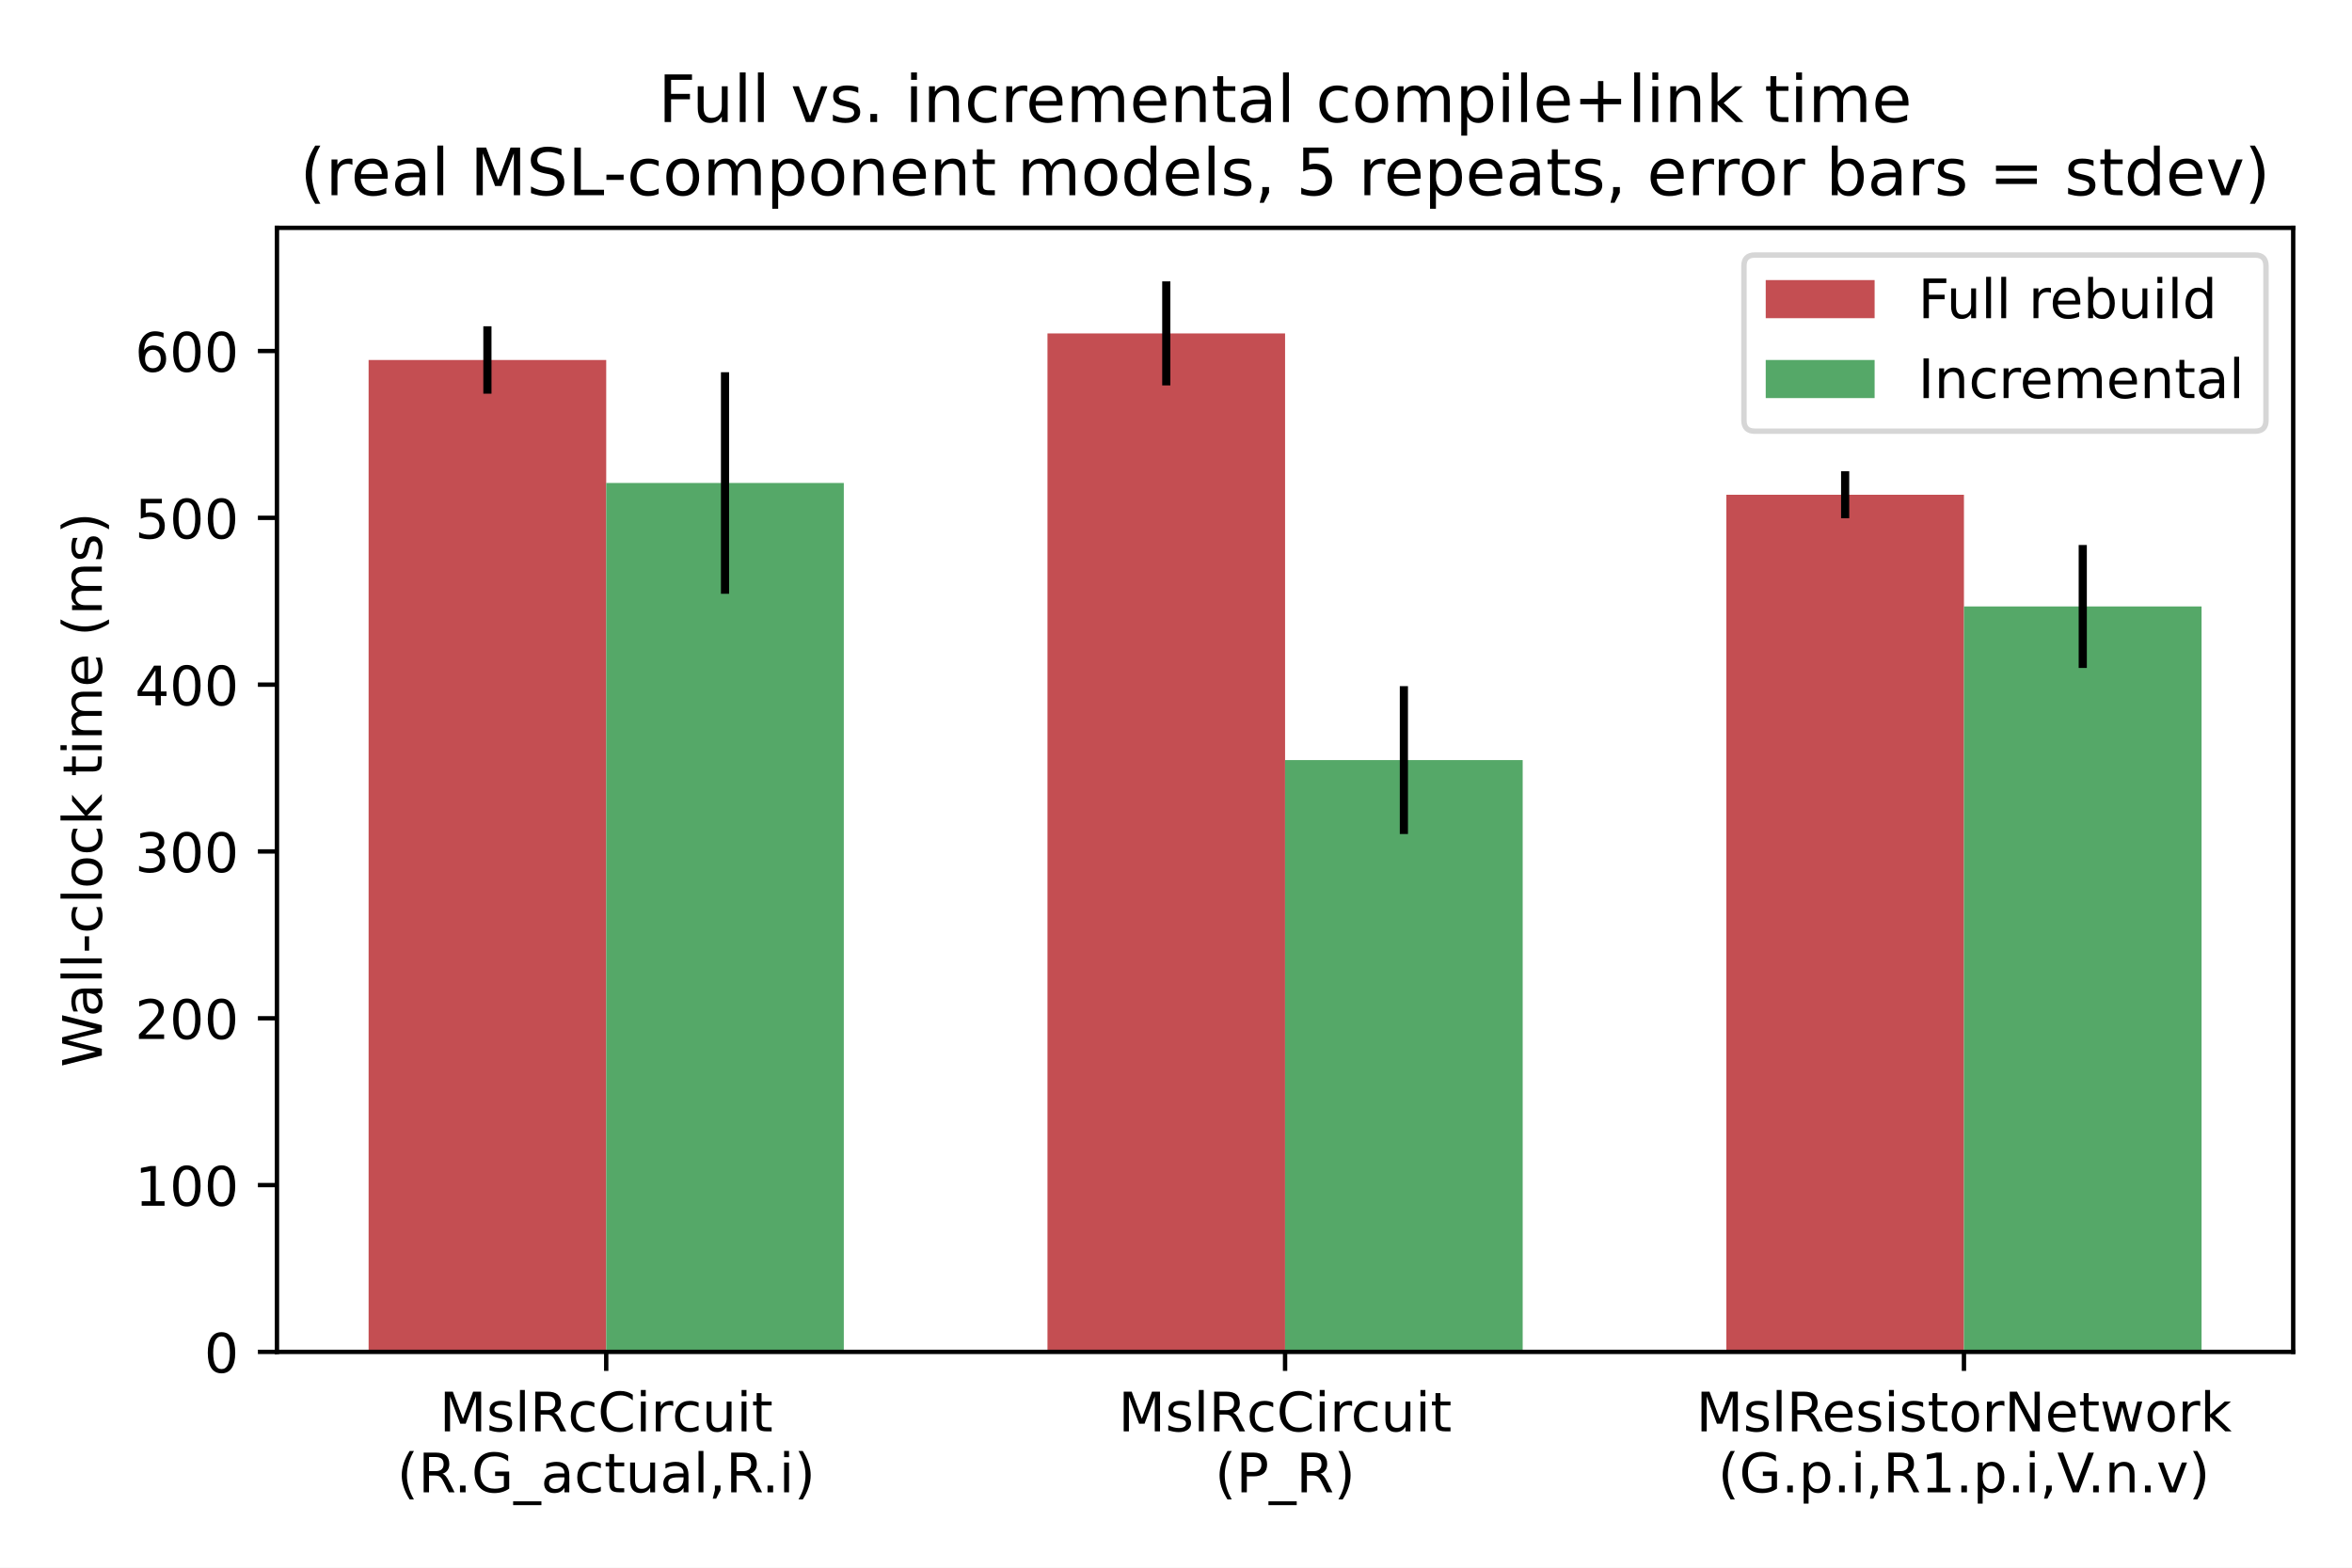
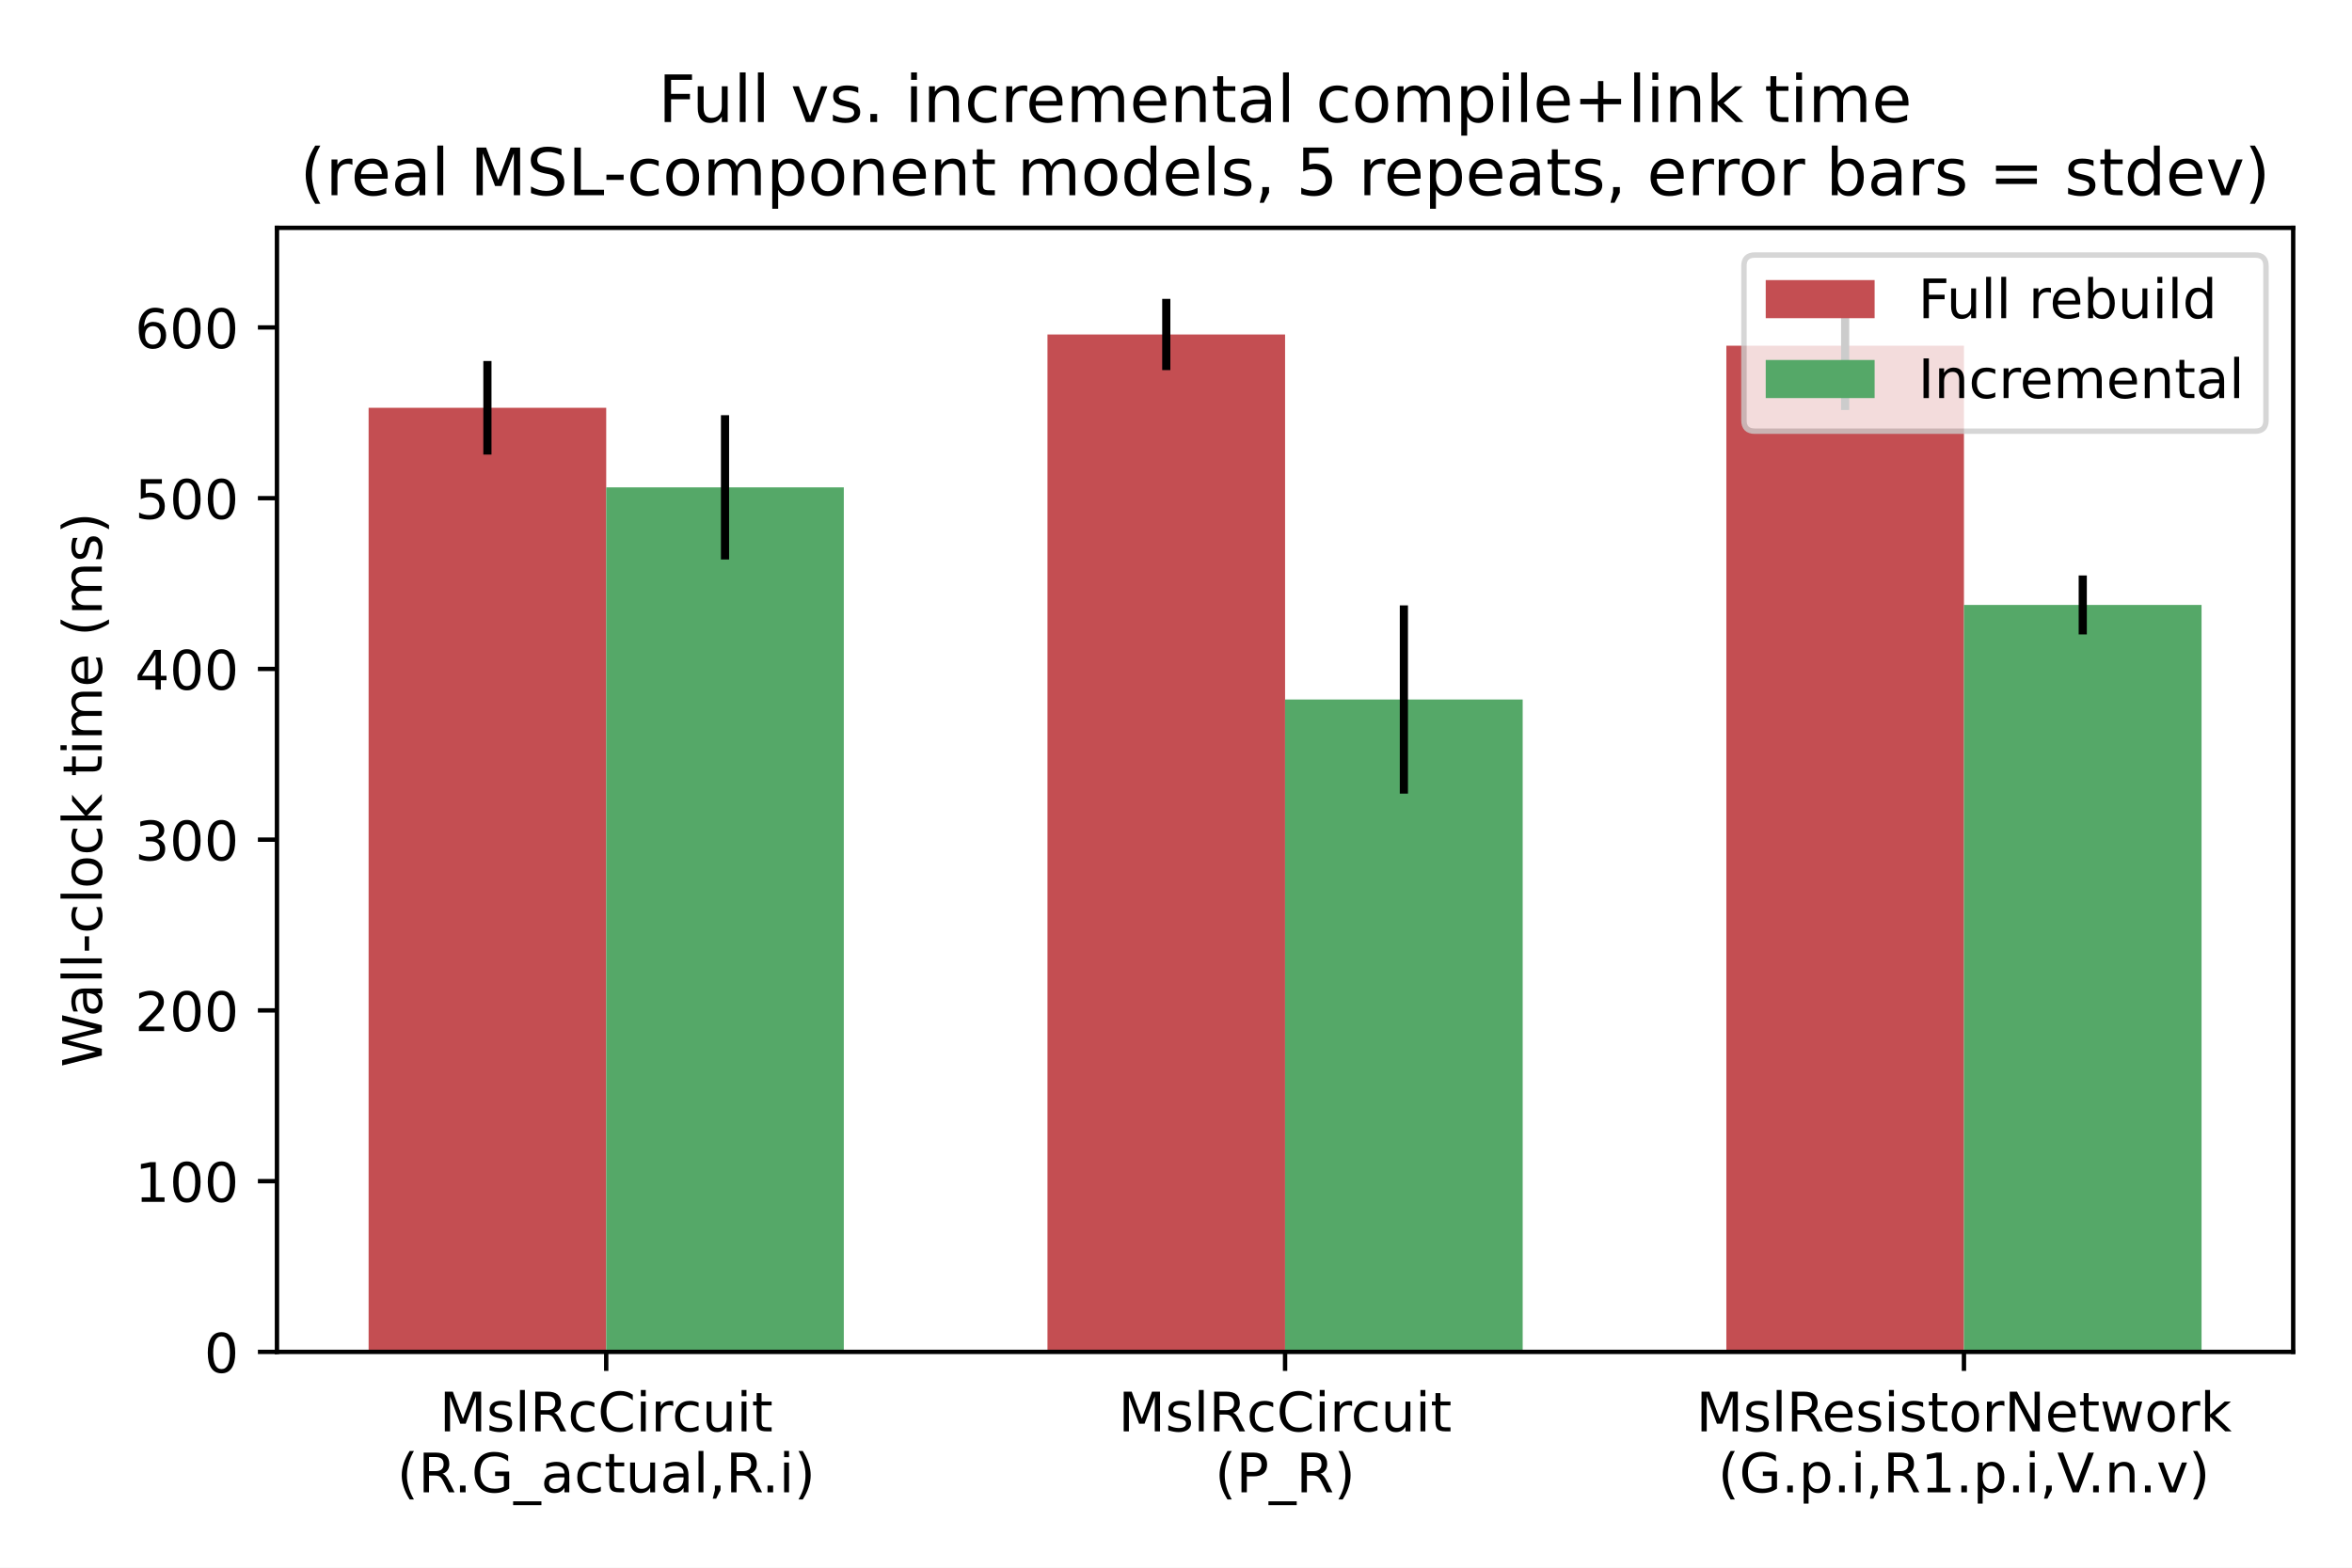
<svg xmlns="http://www.w3.org/2000/svg" xmlns:xlink="http://www.w3.org/1999/xlink" width="432pt" height="288pt" viewBox="0 0 432 288" version="1.1">
  <defs>
    <style type="text/css">*{stroke-linejoin: round; stroke-linecap: butt}</style>
  </defs>
  <g id="figure_1">
    <g id="patch_1">
      <path d="M 0 288  L 432 288  L 432 0  L 0 0  z " style="fill: #ffffff" />
    </g>
    <g id="axes_1">
      <g id="patch_2">
        <path d="M 50.87 248.355  L 421.2 248.355  L 421.2 41.856  L 50.87 41.856  z " style="fill: #ffffff" />
      </g>
      <g id="patch_3">
-         <path d="M 67.703 248.355  L 111.345 248.355  L 111.345 66.134  L 67.703 66.134  z " clip-path="url(#p8422700620)" style="fill: #c44e52" />
+         <path d="M 67.703 248.355  L 111.345 248.355  L 111.345 74.911  L 67.703 74.911  z " clip-path="url(#p8422700620)" style="fill: #c44e52" />
      </g>
      <g id="patch_4">
-         <path d="M 192.393 248.355  L 236.035 248.355  L 236.035 61.248  L 192.393 61.248  z " clip-path="url(#p8422700620)" style="fill: #c44e52" />
+         <path d="M 192.393 248.355  L 236.035 248.355  L 236.035 61.447  L 192.393 61.447  z " clip-path="url(#p8422700620)" style="fill: #c44e52" />
      </g>
      <g id="patch_5">
-         <path d="M 317.084 248.355  L 360.725 248.355  L 360.725 90.889  L 317.084 90.889  z " clip-path="url(#p8422700620)" style="fill: #c44e52" />
+         <path d="M 317.084 248.355  L 360.725 248.355  L 360.725 63.504  L 317.084 63.504  z " clip-path="url(#p8422700620)" style="fill: #c44e52" />
      </g>
      <g id="patch_6">
-         <path d="M 111.345 248.355  L 154.986 248.355  L 154.986 88.731  L 111.345 88.731  z " clip-path="url(#p8422700620)" style="fill: #55a868" />
+         <path d="M 111.345 248.355  L 154.986 248.355  L 154.986 89.528  L 111.345 89.528  z " clip-path="url(#p8422700620)" style="fill: #55a868" />
      </g>
      <g id="patch_7">
-         <path d="M 236.035 248.355  L 279.677 248.355  L 279.677 139.631  L 236.035 139.631  z " clip-path="url(#p8422700620)" style="fill: #55a868" />
+         <path d="M 236.035 248.355  L 279.677 248.355  L 279.677 128.507  L 236.035 128.507  z " clip-path="url(#p8422700620)" style="fill: #55a868" />
      </g>
      <g id="patch_8">
-         <path d="M 360.725 248.355  L 404.367 248.355  L 404.367 111.413  L 360.725 111.413  z " clip-path="url(#p8422700620)" style="fill: #55a868" />
+         <path d="M 360.725 248.355  L 404.367 248.355  L 404.367 111.135  L 360.725 111.135  z " clip-path="url(#p8422700620)" style="fill: #55a868" />
      </g>
      <g id="matplotlib.axis_1">
        <g id="xtick_1">
          <g id="line2d_1">
            <defs>
              <path id="m8d30808b10" d="M 0 0  L 0 3.5  " style="stroke: #000000; stroke-width: 0.8" />
            </defs>
            <g>
              <use xlink:href="#m8d30808b10" x="111.345" y="248.355" style="stroke: #000000; stroke-width: 0.8" />
            </g>
          </g>
          <g id="text_1">
            <g transform="translate(80.72289 262.9532) scale(0.1 -0.1)">
              <defs>
                <path id="DejaVuSans-4d" d="M 628 4666  L 1569 4666  L 2759 1491  L 3956 4666  L 4897 4666  L 4897 0  L 4281 0  L 4281 4097  L 3078 897  L 2444 897  L 1241 4097  L 1241 0  L 628 0  L 628 4666  z " transform="scale(0.015625)" />
                <path id="DejaVuSans-73" d="M 2834 3397  L 2834 2853  Q 2591 2978 2328 3040  Q 2066 3103 1784 3103  Q 1356 3103 1142 2972  Q 928 2841 928 2578  Q 928 2378 1081 2264  Q 1234 2150 1697 2047  L 1894 2003  Q 2506 1872 2764 1633  Q 3022 1394 3022 966  Q 3022 478 2636 193  Q 2250 -91 1575 -91  Q 1294 -91 989 -36  Q 684 19 347 128  L 347 722  Q 666 556 975 473  Q 1284 391 1588 391  Q 1994 391 2212 530  Q 2431 669 2431 922  Q 2431 1156 2273 1281  Q 2116 1406 1581 1522  L 1381 1569  Q 847 1681 609 1914  Q 372 2147 372 2553  Q 372 3047 722 3315  Q 1072 3584 1716 3584  Q 2034 3584 2315 3537  Q 2597 3491 2834 3397  z " transform="scale(0.015625)" />
                <path id="DejaVuSans-6c" d="M 603 4863  L 1178 4863  L 1178 0  L 603 0  L 603 4863  z " transform="scale(0.015625)" />
                <path id="DejaVuSans-52" d="M 2841 2188  Q 3044 2119 3236 1894  Q 3428 1669 3622 1275  L 4263 0  L 3584 0  L 2988 1197  Q 2756 1666 2539 1819  Q 2322 1972 1947 1972  L 1259 1972  L 1259 0  L 628 0  L 628 4666  L 2053 4666  Q 2853 4666 3247 4331  Q 3641 3997 3641 3322  Q 3641 2881 3436 2590  Q 3231 2300 2841 2188  z M 1259 4147  L 1259 2491  L 2053 2491  Q 2509 2491 2742 2702  Q 2975 2913 2975 3322  Q 2975 3731 2742 3939  Q 2509 4147 2053 4147  L 1259 4147  z " transform="scale(0.015625)" />
                <path id="DejaVuSans-63" d="M 3122 3366  L 3122 2828  Q 2878 2963 2633 3030  Q 2388 3097 2138 3097  Q 1578 3097 1268 2742  Q 959 2388 959 1747  Q 959 1106 1268 751  Q 1578 397 2138 397  Q 2388 397 2633 464  Q 2878 531 3122 666  L 3122 134  Q 2881 22 2623 -34  Q 2366 -91 2075 -91  Q 1284 -91 818 406  Q 353 903 353 1747  Q 353 2603 823 3093  Q 1294 3584 2113 3584  Q 2378 3584 2631 3529  Q 2884 3475 3122 3366  z " transform="scale(0.015625)" />
                <path id="DejaVuSans-43" d="M 4122 4306  L 4122 3641  Q 3803 3938 3442 4084  Q 3081 4231 2675 4231  Q 1875 4231 1450 3742  Q 1025 3253 1025 2328  Q 1025 1406 1450 917  Q 1875 428 2675 428  Q 3081 428 3442 575  Q 3803 722 4122 1019  L 4122 359  Q 3791 134 3420 21  Q 3050 -91 2638 -91  Q 1578 -91 968 557  Q 359 1206 359 2328  Q 359 3453 968 4101  Q 1578 4750 2638 4750  Q 3056 4750 3426 4639  Q 3797 4528 4122 4306  z " transform="scale(0.015625)" />
                <path id="DejaVuSans-69" d="M 603 3500  L 1178 3500  L 1178 0  L 603 0  L 603 3500  z M 603 4863  L 1178 4863  L 1178 4134  L 603 4134  L 603 4863  z " transform="scale(0.015625)" />
                <path id="DejaVuSans-72" d="M 2631 2963  Q 2534 3019 2420 3045  Q 2306 3072 2169 3072  Q 1681 3072 1420 2755  Q 1159 2438 1159 1844  L 1159 0  L 581 0  L 581 3500  L 1159 3500  L 1159 2956  Q 1341 3275 1631 3429  Q 1922 3584 2338 3584  Q 2397 3584 2469 3576  Q 2541 3569 2628 3553  L 2631 2963  z " transform="scale(0.015625)" />
                <path id="DejaVuSans-75" d="M 544 1381  L 544 3500  L 1119 3500  L 1119 1403  Q 1119 906 1312 657  Q 1506 409 1894 409  Q 2359 409 2629 706  Q 2900 1003 2900 1516  L 2900 3500  L 3475 3500  L 3475 0  L 2900 0  L 2900 538  Q 2691 219 2414 64  Q 2138 -91 1772 -91  Q 1169 -91 856 284  Q 544 659 544 1381  z M 1991 3584  L 1991 3584  z " transform="scale(0.015625)" />
                <path id="DejaVuSans-74" d="M 1172 4494  L 1172 3500  L 2356 3500  L 2356 3053  L 1172 3053  L 1172 1153  Q 1172 725 1289 603  Q 1406 481 1766 481  L 2356 481  L 2356 0  L 1766 0  Q 1100 0 847 248  Q 594 497 594 1153  L 594 3053  L 172 3053  L 172 3500  L 594 3500  L 594 4494  L 1172 4494  z " transform="scale(0.015625)" />
              </defs>
              <use xlink:href="#DejaVuSans-4d" />
              <use xlink:href="#DejaVuSans-73" x="86.279" />
              <use xlink:href="#DejaVuSans-6c" x="138.379" />
              <use xlink:href="#DejaVuSans-52" x="166.162" />
              <use xlink:href="#DejaVuSans-63" x="235.645" />
              <use xlink:href="#DejaVuSans-43" x="290.625" />
              <use xlink:href="#DejaVuSans-69" x="360.449" />
              <use xlink:href="#DejaVuSans-72" x="388.232" />
              <use xlink:href="#DejaVuSans-63" x="427.096" />
              <use xlink:href="#DejaVuSans-75" x="482.076" />
              <use xlink:href="#DejaVuSans-69" x="545.455" />
              <use xlink:href="#DejaVuSans-74" x="573.238" />
            </g>
            <g transform="translate(72.93148 274.151) scale(0.1 -0.1)">
              <defs>
                <path id="DejaVuSans-28" d="M 1984 4856  Q 1566 4138 1362 3434  Q 1159 2731 1159 2009  Q 1159 1288 1364 580  Q 1569 -128 1984 -844  L 1484 -844  Q 1016 -109 783 600  Q 550 1309 550 2009  Q 550 2706 781 3412  Q 1013 4119 1484 4856  L 1984 4856  z " transform="scale(0.015625)" />
                <path id="DejaVuSans-2e" d="M 684 794  L 1344 794  L 1344 0  L 684 0  L 684 794  z " transform="scale(0.015625)" />
                <path id="DejaVuSans-47" d="M 3809 666  L 3809 1919  L 2778 1919  L 2778 2438  L 4434 2438  L 4434 434  Q 4069 175 3628 42  Q 3188 -91 2688 -91  Q 1594 -91 976 548  Q 359 1188 359 2328  Q 359 3472 976 4111  Q 1594 4750 2688 4750  Q 3144 4750 3555 4637  Q 3966 4525 4313 4306  L 4313 3634  Q 3963 3931 3569 4081  Q 3175 4231 2741 4231  Q 1884 4231 1454 3753  Q 1025 3275 1025 2328  Q 1025 1384 1454 906  Q 1884 428 2741 428  Q 3075 428 3337 486  Q 3600 544 3809 666  z " transform="scale(0.015625)" />
                <path id="DejaVuSans-5f" d="M 3263 -1063  L 3263 -1509  L -63 -1509  L -63 -1063  L 3263 -1063  z " transform="scale(0.015625)" />
                <path id="DejaVuSans-61" d="M 2194 1759  Q 1497 1759 1228 1600  Q 959 1441 959 1056  Q 959 750 1161 570  Q 1363 391 1709 391  Q 2188 391 2477 730  Q 2766 1069 2766 1631  L 2766 1759  L 2194 1759  z M 3341 1997  L 3341 0  L 2766 0  L 2766 531  Q 2569 213 2275 61  Q 1981 -91 1556 -91  Q 1019 -91 701 211  Q 384 513 384 1019  Q 384 1609 779 1909  Q 1175 2209 1959 2209  L 2766 2209  L 2766 2266  Q 2766 2663 2505 2880  Q 2244 3097 1772 3097  Q 1472 3097 1187 3025  Q 903 2953 641 2809  L 641 3341  Q 956 3463 1253 3523  Q 1550 3584 1831 3584  Q 2591 3584 2966 3190  Q 3341 2797 3341 1997  z " transform="scale(0.015625)" />
                <path id="DejaVuSans-2c" d="M 750 794  L 1409 794  L 1409 256  L 897 -744  L 494 -744  L 750 256  L 750 794  z " transform="scale(0.015625)" />
                <path id="DejaVuSans-29" d="M 513 4856  L 1013 4856  Q 1481 4119 1714 3412  Q 1947 2706 1947 2009  Q 1947 1309 1714 600  Q 1481 -109 1013 -844  L 513 -844  Q 928 -128 1133 580  Q 1338 1288 1338 2009  Q 1338 2731 1133 3434  Q 928 4138 513 4856  z " transform="scale(0.015625)" />
              </defs>
              <use xlink:href="#DejaVuSans-28" />
              <use xlink:href="#DejaVuSans-52" x="39.014" />
              <use xlink:href="#DejaVuSans-2e" x="104.871" />
              <use xlink:href="#DejaVuSans-47" x="136.658" />
              <use xlink:href="#DejaVuSans-5f" x="214.148" />
              <use xlink:href="#DejaVuSans-61" x="264.148" />
              <use xlink:href="#DejaVuSans-63" x="325.428" />
              <use xlink:href="#DejaVuSans-74" x="380.408" />
              <use xlink:href="#DejaVuSans-75" x="419.617" />
              <use xlink:href="#DejaVuSans-61" x="482.996" />
              <use xlink:href="#DejaVuSans-6c" x="544.275" />
              <use xlink:href="#DejaVuSans-2c" x="572.059" />
              <use xlink:href="#DejaVuSans-52" x="603.846" />
              <use xlink:href="#DejaVuSans-2e" x="669.703" />
              <use xlink:href="#DejaVuSans-69" x="701.49" />
              <use xlink:href="#DejaVuSans-29" x="729.273" />
            </g>
          </g>
        </g>
        <g id="xtick_2">
          <g id="line2d_2">
            <g>
              <use xlink:href="#m8d30808b10" x="236.035" y="248.355" style="stroke: #000000; stroke-width: 0.8" />
            </g>
          </g>
          <g id="text_2">
            <g transform="translate(205.4131 262.9532) scale(0.1 -0.1)">
              <use xlink:href="#DejaVuSans-4d" />
              <use xlink:href="#DejaVuSans-73" x="86.279" />
              <use xlink:href="#DejaVuSans-6c" x="138.379" />
              <use xlink:href="#DejaVuSans-52" x="166.162" />
              <use xlink:href="#DejaVuSans-63" x="235.645" />
              <use xlink:href="#DejaVuSans-43" x="290.625" />
              <use xlink:href="#DejaVuSans-69" x="360.449" />
              <use xlink:href="#DejaVuSans-72" x="388.232" />
              <use xlink:href="#DejaVuSans-63" x="427.096" />
              <use xlink:href="#DejaVuSans-75" x="482.076" />
              <use xlink:href="#DejaVuSans-69" x="545.455" />
              <use xlink:href="#DejaVuSans-74" x="573.238" />
            </g>
            <g transform="translate(223.1444 274.151) scale(0.1 -0.1)">
              <defs>
                <path id="DejaVuSans-50" d="M 1259 4147  L 1259 2394  L 2053 2394  Q 2494 2394 2734 2622  Q 2975 2850 2975 3272  Q 2975 3691 2734 3919  Q 2494 4147 2053 4147  L 1259 4147  z M 628 4666  L 2053 4666  Q 2838 4666 3239 4311  Q 3641 3956 3641 3272  Q 3641 2581 3239 2228  Q 2838 1875 2053 1875  L 1259 1875  L 1259 0  L 628 0  L 628 4666  z " transform="scale(0.015625)" />
              </defs>
              <use xlink:href="#DejaVuSans-28" />
              <use xlink:href="#DejaVuSans-50" x="39.014" />
              <use xlink:href="#DejaVuSans-5f" x="99.316" />
              <use xlink:href="#DejaVuSans-52" x="149.316" />
              <use xlink:href="#DejaVuSans-29" x="218.799" />
            </g>
          </g>
        </g>
        <g id="xtick_3">
          <g id="line2d_3">
            <g>
              <use xlink:href="#m8d30808b10" x="360.725" y="248.355" style="stroke: #000000; stroke-width: 0.8" />
            </g>
          </g>
          <g id="text_3">
            <g transform="translate(311.5416 262.9532) scale(0.1 -0.1)">
              <defs>
                <path id="DejaVuSans-65" d="M 3597 1894  L 3597 1613  L 953 1613  Q 991 1019 1311 708  Q 1631 397 2203 397  Q 2534 397 2845 478  Q 3156 559 3463 722  L 3463 178  Q 3153 47 2828 -22  Q 2503 -91 2169 -91  Q 1331 -91 842 396  Q 353 884 353 1716  Q 353 2575 817 3079  Q 1281 3584 2069 3584  Q 2775 3584 3186 3129  Q 3597 2675 3597 1894  z M 3022 2063  Q 3016 2534 2758 2815  Q 2500 3097 2075 3097  Q 1594 3097 1305 2825  Q 1016 2553 972 2059  L 3022 2063  z " transform="scale(0.015625)" />
                <path id="DejaVuSans-6f" d="M 1959 3097  Q 1497 3097 1228 2736  Q 959 2375 959 1747  Q 959 1119 1226 758  Q 1494 397 1959 397  Q 2419 397 2687 759  Q 2956 1122 2956 1747  Q 2956 2369 2687 2733  Q 2419 3097 1959 3097  z M 1959 3584  Q 2709 3584 3137 3096  Q 3566 2609 3566 1747  Q 3566 888 3137 398  Q 2709 -91 1959 -91  Q 1206 -91 779 398  Q 353 888 353 1747  Q 353 2609 779 3096  Q 1206 3584 1959 3584  z " transform="scale(0.015625)" />
                <path id="DejaVuSans-4e" d="M 628 4666  L 1478 4666  L 3547 763  L 3547 4666  L 4159 4666  L 4159 0  L 3309 0  L 1241 3903  L 1241 0  L 628 0  L 628 4666  z " transform="scale(0.015625)" />
                <path id="DejaVuSans-77" d="M 269 3500  L 844 3500  L 1563 769  L 2278 3500  L 2956 3500  L 3675 769  L 4391 3500  L 4966 3500  L 4050 0  L 3372 0  L 2619 2869  L 1863 0  L 1184 0  L 269 3500  z " transform="scale(0.015625)" />
                <path id="DejaVuSans-6b" d="M 581 4863  L 1159 4863  L 1159 1991  L 2875 3500  L 3609 3500  L 1753 1863  L 3688 0  L 2938 0  L 1159 1709  L 1159 0  L 581 0  L 581 4863  z " transform="scale(0.015625)" />
              </defs>
              <use xlink:href="#DejaVuSans-4d" />
              <use xlink:href="#DejaVuSans-73" x="86.279" />
              <use xlink:href="#DejaVuSans-6c" x="138.379" />
              <use xlink:href="#DejaVuSans-52" x="166.162" />
              <use xlink:href="#DejaVuSans-65" x="231.145" />
              <use xlink:href="#DejaVuSans-73" x="292.668" />
              <use xlink:href="#DejaVuSans-69" x="344.768" />
              <use xlink:href="#DejaVuSans-73" x="372.551" />
              <use xlink:href="#DejaVuSans-74" x="424.65" />
              <use xlink:href="#DejaVuSans-6f" x="463.859" />
              <use xlink:href="#DejaVuSans-72" x="525.041" />
              <use xlink:href="#DejaVuSans-4e" x="566.154" />
              <use xlink:href="#DejaVuSans-65" x="640.959" />
              <use xlink:href="#DejaVuSans-74" x="702.482" />
              <use xlink:href="#DejaVuSans-77" x="741.691" />
              <use xlink:href="#DejaVuSans-6f" x="823.479" />
              <use xlink:href="#DejaVuSans-72" x="884.66" />
              <use xlink:href="#DejaVuSans-6b" x="925.773" />
            </g>
            <g transform="translate(315.5502 274.151) scale(0.1 -0.1)">
              <defs>
                <path id="DejaVuSans-70" d="M 1159 525  L 1159 -1331  L 581 -1331  L 581 3500  L 1159 3500  L 1159 2969  Q 1341 3281 1617 3432  Q 1894 3584 2278 3584  Q 2916 3584 3314 3078  Q 3713 2572 3713 1747  Q 3713 922 3314 415  Q 2916 -91 2278 -91  Q 1894 -91 1617 61  Q 1341 213 1159 525  z M 3116 1747  Q 3116 2381 2855 2742  Q 2594 3103 2138 3103  Q 1681 3103 1420 2742  Q 1159 2381 1159 1747  Q 1159 1113 1420 752  Q 1681 391 2138 391  Q 2594 391 2855 752  Q 3116 1113 3116 1747  z " transform="scale(0.015625)" />
                <path id="DejaVuSans-31" d="M 794 531  L 1825 531  L 1825 4091  L 703 3866  L 703 4441  L 1819 4666  L 2450 4666  L 2450 531  L 3481 531  L 3481 0  L 794 0  L 794 531  z " transform="scale(0.015625)" />
                <path id="DejaVuSans-56" d="M 1831 0  L 50 4666  L 709 4666  L 2188 738  L 3669 4666  L 4325 4666  L 2547 0  L 1831 0  z " transform="scale(0.015625)" />
                <path id="DejaVuSans-6e" d="M 3513 2113  L 3513 0  L 2938 0  L 2938 2094  Q 2938 2591 2744 2837  Q 2550 3084 2163 3084  Q 1697 3084 1428 2787  Q 1159 2491 1159 1978  L 1159 0  L 581 0  L 581 3500  L 1159 3500  L 1159 2956  Q 1366 3272 1645 3428  Q 1925 3584 2291 3584  Q 2894 3584 3203 3211  Q 3513 2838 3513 2113  z " transform="scale(0.015625)" />
                <path id="DejaVuSans-76" d="M 191 3500  L 800 3500  L 1894 563  L 2988 3500  L 3597 3500  L 2284 0  L 1503 0  L 191 3500  z " transform="scale(0.015625)" />
              </defs>
              <use xlink:href="#DejaVuSans-28" />
              <use xlink:href="#DejaVuSans-47" x="39.014" />
              <use xlink:href="#DejaVuSans-2e" x="116.504" />
              <use xlink:href="#DejaVuSans-70" x="148.291" />
              <use xlink:href="#DejaVuSans-2e" x="211.768" />
              <use xlink:href="#DejaVuSans-69" x="243.555" />
              <use xlink:href="#DejaVuSans-2c" x="271.338" />
              <use xlink:href="#DejaVuSans-52" x="303.125" />
              <use xlink:href="#DejaVuSans-31" x="372.607" />
              <use xlink:href="#DejaVuSans-2e" x="436.23" />
              <use xlink:href="#DejaVuSans-70" x="468.018" />
              <use xlink:href="#DejaVuSans-2e" x="531.494" />
              <use xlink:href="#DejaVuSans-69" x="563.281" />
              <use xlink:href="#DejaVuSans-2c" x="591.064" />
              <use xlink:href="#DejaVuSans-56" x="622.852" />
              <use xlink:href="#DejaVuSans-2e" x="678.385" />
              <use xlink:href="#DejaVuSans-6e" x="710.172" />
              <use xlink:href="#DejaVuSans-2e" x="773.551" />
              <use xlink:href="#DejaVuSans-76" x="805.338" />
              <use xlink:href="#DejaVuSans-29" x="864.518" />
            </g>
          </g>
        </g>
      </g>
      <g id="matplotlib.axis_2">
        <g id="ytick_1">
          <g id="line2d_4">
            <defs>
              <path id="mfe569079e6" d="M 0 0  L -3.5 0  " style="stroke: #000000; stroke-width: 0.8" />
            </defs>
            <g>
              <use xlink:href="#mfe569079e6" x="50.87" y="248.355" style="stroke: #000000; stroke-width: 0.8" />
            </g>
          </g>
          <g id="text_4">
            <g transform="translate(37.5075 252.154) scale(0.1 -0.1)">
              <defs>
                <path id="DejaVuSans-30" d="M 2034 4250  Q 1547 4250 1301 3770  Q 1056 3291 1056 2328  Q 1056 1369 1301 889  Q 1547 409 2034 409  Q 2525 409 2770 889  Q 3016 1369 3016 2328  Q 3016 3291 2770 3770  Q 2525 4250 2034 4250  z M 2034 4750  Q 2819 4750 3233 4129  Q 3647 3509 3647 2328  Q 3647 1150 3233 529  Q 2819 -91 2034 -91  Q 1250 -91 836 529  Q 422 1150 422 2328  Q 422 3509 836 4129  Q 1250 4750 2034 4750  z " transform="scale(0.015625)" />
              </defs>
              <use xlink:href="#DejaVuSans-30" />
            </g>
          </g>
        </g>
        <g id="ytick_2">
          <g id="line2d_5">
            <g>
-               <use xlink:href="#mfe569079e6" x="50.87" y="217.71" style="stroke: #000000; stroke-width: 0.8" />
+               <use xlink:href="#mfe569079e6" x="50.87" y="216.988" style="stroke: #000000; stroke-width: 0.8" />
            </g>
          </g>
          <g id="text_5">
-             <g transform="translate(24.7825 221.509) scale(0.1 -0.1)">
+             <g transform="translate(24.7825 220.787) scale(0.1 -0.1)">
              <use xlink:href="#DejaVuSans-31" />
              <use xlink:href="#DejaVuSans-30" x="63.623" />
              <use xlink:href="#DejaVuSans-30" x="127.246" />
            </g>
          </g>
        </g>
        <g id="ytick_3">
          <g id="line2d_6">
            <g>
-               <use xlink:href="#mfe569079e6" x="50.87" y="187.065" style="stroke: #000000; stroke-width: 0.8" />
+               <use xlink:href="#mfe569079e6" x="50.87" y="185.621" style="stroke: #000000; stroke-width: 0.8" />
            </g>
          </g>
          <g id="text_6">
-             <g transform="translate(24.7825 190.864) scale(0.1 -0.1)">
+             <g transform="translate(24.7825 189.42) scale(0.1 -0.1)">
              <defs>
                <path id="DejaVuSans-32" d="M 1228 531  L 3431 531  L 3431 0  L 469 0  L 469 531  Q 828 903 1448 1529  Q 2069 2156 2228 2338  Q 2531 2678 2651 2914  Q 2772 3150 2772 3378  Q 2772 3750 2511 3984  Q 2250 4219 1831 4219  Q 1534 4219 1204 4116  Q 875 4013 500 3803  L 500 4441  Q 881 4594 1212 4672  Q 1544 4750 1819 4750  Q 2544 4750 2975 4387  Q 3406 4025 3406 3419  Q 3406 3131 3298 2873  Q 3191 2616 2906 2266  Q 2828 2175 2409 1742  Q 1991 1309 1228 531  z " transform="scale(0.015625)" />
              </defs>
              <use xlink:href="#DejaVuSans-32" />
              <use xlink:href="#DejaVuSans-30" x="63.623" />
              <use xlink:href="#DejaVuSans-30" x="127.246" />
            </g>
          </g>
        </g>
        <g id="ytick_4">
          <g id="line2d_7">
            <g>
-               <use xlink:href="#mfe569079e6" x="50.87" y="156.42" style="stroke: #000000; stroke-width: 0.8" />
+               <use xlink:href="#mfe569079e6" x="50.87" y="154.254" style="stroke: #000000; stroke-width: 0.8" />
            </g>
          </g>
          <g id="text_7">
-             <g transform="translate(24.7825 160.219) scale(0.1 -0.1)">
+             <g transform="translate(24.7825 158.053) scale(0.1 -0.1)">
              <defs>
                <path id="DejaVuSans-33" d="M 2597 2516  Q 3050 2419 3304 2112  Q 3559 1806 3559 1356  Q 3559 666 3084 287  Q 2609 -91 1734 -91  Q 1441 -91 1130 -33  Q 819 25 488 141  L 488 750  Q 750 597 1062 519  Q 1375 441 1716 441  Q 2309 441 2620 675  Q 2931 909 2931 1356  Q 2931 1769 2642 2001  Q 2353 2234 1838 2234  L 1294 2234  L 1294 2753  L 1863 2753  Q 2328 2753 2575 2939  Q 2822 3125 2822 3475  Q 2822 3834 2567 4026  Q 2313 4219 1838 4219  Q 1578 4219 1281 4162  Q 984 4106 628 3988  L 628 4550  Q 988 4650 1302 4700  Q 1616 4750 1894 4750  Q 2613 4750 3031 4423  Q 3450 4097 3450 3541  Q 3450 3153 3228 2886  Q 3006 2619 2597 2516  z " transform="scale(0.015625)" />
              </defs>
              <use xlink:href="#DejaVuSans-33" />
              <use xlink:href="#DejaVuSans-30" x="63.623" />
              <use xlink:href="#DejaVuSans-30" x="127.246" />
            </g>
          </g>
        </g>
        <g id="ytick_5">
          <g id="line2d_8">
            <g>
-               <use xlink:href="#mfe569079e6" x="50.87" y="125.775" style="stroke: #000000; stroke-width: 0.8" />
+               <use xlink:href="#mfe569079e6" x="50.87" y="122.887" style="stroke: #000000; stroke-width: 0.8" />
            </g>
          </g>
          <g id="text_8">
-             <g transform="translate(24.7825 129.574) scale(0.1 -0.1)">
+             <g transform="translate(24.7825 126.686) scale(0.1 -0.1)">
              <defs>
                <path id="DejaVuSans-34" d="M 2419 4116  L 825 1625  L 2419 1625  L 2419 4116  z M 2253 4666  L 3047 4666  L 3047 1625  L 3713 1625  L 3713 1100  L 3047 1100  L 3047 0  L 2419 0  L 2419 1100  L 313 1100  L 313 1709  L 2253 4666  z " transform="scale(0.015625)" />
              </defs>
              <use xlink:href="#DejaVuSans-34" />
              <use xlink:href="#DejaVuSans-30" x="63.623" />
              <use xlink:href="#DejaVuSans-30" x="127.246" />
            </g>
          </g>
        </g>
        <g id="ytick_6">
          <g id="line2d_9">
            <g>
-               <use xlink:href="#mfe569079e6" x="50.87" y="95.13" style="stroke: #000000; stroke-width: 0.8" />
+               <use xlink:href="#mfe569079e6" x="50.87" y="91.52" style="stroke: #000000; stroke-width: 0.8" />
            </g>
          </g>
          <g id="text_9">
-             <g transform="translate(24.7825 98.92906) scale(0.1 -0.1)">
+             <g transform="translate(24.7825 95.31905) scale(0.1 -0.1)">
              <defs>
                <path id="DejaVuSans-35" d="M 691 4666  L 3169 4666  L 3169 4134  L 1269 4134  L 1269 2991  Q 1406 3038 1543 3061  Q 1681 3084 1819 3084  Q 2600 3084 3056 2656  Q 3513 2228 3513 1497  Q 3513 744 3044 326  Q 2575 -91 1722 -91  Q 1428 -91 1123 -41  Q 819 9 494 109  L 494 744  Q 775 591 1075 516  Q 1375 441 1709 441  Q 2250 441 2565 725  Q 2881 1009 2881 1497  Q 2881 1984 2565 2268  Q 2250 2553 1709 2553  Q 1456 2553 1204 2497  Q 953 2441 691 2322  L 691 4666  z " transform="scale(0.015625)" />
              </defs>
              <use xlink:href="#DejaVuSans-35" />
              <use xlink:href="#DejaVuSans-30" x="63.623" />
              <use xlink:href="#DejaVuSans-30" x="127.246" />
            </g>
          </g>
        </g>
        <g id="ytick_7">
          <g id="line2d_10">
            <g>
-               <use xlink:href="#mfe569079e6" x="50.87" y="64.485" style="stroke: #000000; stroke-width: 0.8" />
+               <use xlink:href="#mfe569079e6" x="50.87" y="60.153" style="stroke: #000000; stroke-width: 0.8" />
            </g>
          </g>
          <g id="text_10">
-             <g transform="translate(24.7825 68.28408) scale(0.1 -0.1)">
+             <g transform="translate(24.7825 63.95207) scale(0.1 -0.1)">
              <defs>
                <path id="DejaVuSans-36" d="M 2113 2584  Q 1688 2584 1439 2293  Q 1191 2003 1191 1497  Q 1191 994 1439 701  Q 1688 409 2113 409  Q 2538 409 2786 701  Q 3034 994 3034 1497  Q 3034 2003 2786 2293  Q 2538 2584 2113 2584  z M 3366 4563  L 3366 3988  Q 3128 4100 2886 4159  Q 2644 4219 2406 4219  Q 1781 4219 1451 3797  Q 1122 3375 1075 2522  Q 1259 2794 1537 2939  Q 1816 3084 2150 3084  Q 2853 3084 3261 2657  Q 3669 2231 3669 1497  Q 3669 778 3244 343  Q 2819 -91 2113 -91  Q 1303 -91 875 529  Q 447 1150 447 2328  Q 447 3434 972 4092  Q 1497 4750 2381 4750  Q 2619 4750 2861 4703  Q 3103 4656 3366 4563  z " transform="scale(0.015625)" />
              </defs>
              <use xlink:href="#DejaVuSans-36" />
              <use xlink:href="#DejaVuSans-30" x="63.623" />
              <use xlink:href="#DejaVuSans-30" x="127.246" />
            </g>
          </g>
        </g>
        <g id="text_11">
          <g transform="translate(18.70281 196.0694) rotate(-90) scale(0.1 -0.1)">
            <defs>
              <path id="DejaVuSans-57" d="M 213 4666  L 850 4666  L 1831 722  L 2809 4666  L 3519 4666  L 4500 722  L 5478 4666  L 6119 4666  L 4947 0  L 4153 0  L 3169 4050  L 2175 0  L 1381 0  L 213 4666  z " transform="scale(0.015625)" />
              <path id="DejaVuSans-2d" d="M 313 2009  L 1997 2009  L 1997 1497  L 313 1497  L 313 2009  z " transform="scale(0.015625)" />
              <path id="DejaVuSans-20" transform="scale(0.015625)" />
              <path id="DejaVuSans-6d" d="M 3328 2828  Q 3544 3216 3844 3400  Q 4144 3584 4550 3584  Q 5097 3584 5394 3201  Q 5691 2819 5691 2113  L 5691 0  L 5113 0  L 5113 2094  Q 5113 2597 4934 2840  Q 4756 3084 4391 3084  Q 3944 3084 3684 2787  Q 3425 2491 3425 1978  L 3425 0  L 2847 0  L 2847 2094  Q 2847 2600 2669 2842  Q 2491 3084 2119 3084  Q 1678 3084 1418 2786  Q 1159 2488 1159 1978  L 1159 0  L 581 0  L 581 3500  L 1159 3500  L 1159 2956  Q 1356 3278 1631 3431  Q 1906 3584 2284 3584  Q 2666 3584 2933 3390  Q 3200 3197 3328 2828  z " transform="scale(0.015625)" />
            </defs>
            <use xlink:href="#DejaVuSans-57" />
            <use xlink:href="#DejaVuSans-61" x="92.502" />
            <use xlink:href="#DejaVuSans-6c" x="153.781" />
            <use xlink:href="#DejaVuSans-6c" x="181.564" />
            <use xlink:href="#DejaVuSans-2d" x="209.348" />
            <use xlink:href="#DejaVuSans-63" x="245.432" />
            <use xlink:href="#DejaVuSans-6c" x="300.412" />
            <use xlink:href="#DejaVuSans-6f" x="328.195" />
            <use xlink:href="#DejaVuSans-63" x="389.377" />
            <use xlink:href="#DejaVuSans-6b" x="444.357" />
            <use xlink:href="#DejaVuSans-20" x="502.268" />
            <use xlink:href="#DejaVuSans-74" x="534.055" />
            <use xlink:href="#DejaVuSans-69" x="573.264" />
            <use xlink:href="#DejaVuSans-6d" x="601.047" />
            <use xlink:href="#DejaVuSans-65" x="698.459" />
            <use xlink:href="#DejaVuSans-20" x="759.982" />
            <use xlink:href="#DejaVuSans-28" x="791.77" />
            <use xlink:href="#DejaVuSans-6d" x="830.783" />
            <use xlink:href="#DejaVuSans-73" x="928.195" />
            <use xlink:href="#DejaVuSans-29" x="980.295" />
          </g>
        </g>
      </g>
      <g id="LineCollection_1">
-         <path d="M 89.524 72.323  L 89.524 59.944  " clip-path="url(#p8422700620)" style="fill: none; stroke: #000000; stroke-width: 1.5" />
-         <path d="M 214.214 70.806  L 214.214 51.689  " clip-path="url(#p8422700620)" style="fill: none; stroke: #000000; stroke-width: 1.5" />
-         <path d="M 338.904 95.207  L 338.904 86.572  " clip-path="url(#p8422700620)" style="fill: none; stroke: #000000; stroke-width: 1.5" />
+         <path d="M 89.524 83.504  L 89.524 66.319  " clip-path="url(#p8422700620)" style="fill: none; stroke: #000000; stroke-width: 1.5" />
+         <path d="M 214.214 67.988  L 214.214 54.907  " clip-path="url(#p8422700620)" style="fill: none; stroke: #000000; stroke-width: 1.5" />
+         <path d="M 338.904 75.318  L 338.904 51.689  " clip-path="url(#p8422700620)" style="fill: none; stroke: #000000; stroke-width: 1.5" />
      </g>
      <g id="LineCollection_2">
-         <path d="M 133.166 109.084  L 133.166 68.379  " clip-path="url(#p8422700620)" style="fill: none; stroke: #000000; stroke-width: 1.5" />
-         <path d="M 257.856 153.216  L 257.856 126.046  " clip-path="url(#p8422700620)" style="fill: none; stroke: #000000; stroke-width: 1.5" />
-         <path d="M 382.546 122.711  L 382.546 100.116  " clip-path="url(#p8422700620)" style="fill: none; stroke: #000000; stroke-width: 1.5" />
+         <path d="M 133.166 102.781  L 133.166 76.275  " clip-path="url(#p8422700620)" style="fill: none; stroke: #000000; stroke-width: 1.5" />
+         <path d="M 257.856 145.796  L 257.856 111.218  " clip-path="url(#p8422700620)" style="fill: none; stroke: #000000; stroke-width: 1.5" />
+         <path d="M 382.546 116.546  L 382.546 105.723  " clip-path="url(#p8422700620)" style="fill: none; stroke: #000000; stroke-width: 1.5" />
      </g>
      <g id="patch_9">
        <path d="M 50.87 248.355  L 50.87 41.856  " style="fill: none; stroke: #000000; stroke-width: 0.8; stroke-linejoin: miter; stroke-linecap: square" />
      </g>
      <g id="patch_10">
        <path d="M 421.2 248.355  L 421.2 41.856  " style="fill: none; stroke: #000000; stroke-width: 0.8; stroke-linejoin: miter; stroke-linecap: square" />
      </g>
      <g id="patch_11">
        <path d="M 50.87 248.355  L 421.2 248.355  " style="fill: none; stroke: #000000; stroke-width: 0.8; stroke-linejoin: miter; stroke-linecap: square" />
      </g>
      <g id="patch_12">
        <path d="M 50.87 41.856  L 421.2 41.856  " style="fill: none; stroke: #000000; stroke-width: 0.8; stroke-linejoin: miter; stroke-linecap: square" />
      </g>
      <g id="text_12">
        <g transform="translate(120.8969 22.41862) scale(0.12 -0.12)">
          <defs>
            <path id="DejaVuSans-46" d="M 628 4666  L 3309 4666  L 3309 4134  L 1259 4134  L 1259 2759  L 3109 2759  L 3109 2228  L 1259 2228  L 1259 0  L 628 0  L 628 4666  z " transform="scale(0.015625)" />
            <path id="DejaVuSans-2b" d="M 2944 4013  L 2944 2272  L 4684 2272  L 4684 1741  L 2944 1741  L 2944 0  L 2419 0  L 2419 1741  L 678 1741  L 678 2272  L 2419 2272  L 2419 4013  L 2944 4013  z " transform="scale(0.015625)" />
          </defs>
          <use xlink:href="#DejaVuSans-46" />
          <use xlink:href="#DejaVuSans-75" x="52.02" />
          <use xlink:href="#DejaVuSans-6c" x="115.398" />
          <use xlink:href="#DejaVuSans-6c" x="143.182" />
          <use xlink:href="#DejaVuSans-20" x="170.965" />
          <use xlink:href="#DejaVuSans-76" x="202.752" />
          <use xlink:href="#DejaVuSans-73" x="261.932" />
          <use xlink:href="#DejaVuSans-2e" x="314.031" />
          <use xlink:href="#DejaVuSans-20" x="345.818" />
          <use xlink:href="#DejaVuSans-69" x="377.605" />
          <use xlink:href="#DejaVuSans-6e" x="405.389" />
          <use xlink:href="#DejaVuSans-63" x="468.768" />
          <use xlink:href="#DejaVuSans-72" x="523.748" />
          <use xlink:href="#DejaVuSans-65" x="562.611" />
          <use xlink:href="#DejaVuSans-6d" x="624.135" />
          <use xlink:href="#DejaVuSans-65" x="721.547" />
          <use xlink:href="#DejaVuSans-6e" x="783.07" />
          <use xlink:href="#DejaVuSans-74" x="846.449" />
          <use xlink:href="#DejaVuSans-61" x="885.658" />
          <use xlink:href="#DejaVuSans-6c" x="946.938" />
          <use xlink:href="#DejaVuSans-20" x="974.721" />
          <use xlink:href="#DejaVuSans-63" x="1006.508" />
          <use xlink:href="#DejaVuSans-6f" x="1061.488" />
          <use xlink:href="#DejaVuSans-6d" x="1122.67" />
          <use xlink:href="#DejaVuSans-70" x="1220.082" />
          <use xlink:href="#DejaVuSans-69" x="1283.559" />
          <use xlink:href="#DejaVuSans-6c" x="1311.342" />
          <use xlink:href="#DejaVuSans-65" x="1339.125" />
          <use xlink:href="#DejaVuSans-2b" x="1400.648" />
          <use xlink:href="#DejaVuSans-6c" x="1484.438" />
          <use xlink:href="#DejaVuSans-69" x="1512.221" />
          <use xlink:href="#DejaVuSans-6e" x="1540.004" />
          <use xlink:href="#DejaVuSans-6b" x="1603.383" />
          <use xlink:href="#DejaVuSans-20" x="1661.293" />
          <use xlink:href="#DejaVuSans-74" x="1693.08" />
          <use xlink:href="#DejaVuSans-69" x="1732.289" />
          <use xlink:href="#DejaVuSans-6d" x="1760.072" />
          <use xlink:href="#DejaVuSans-65" x="1857.484" />
        </g>
        <g transform="translate(55.12 35.856) scale(0.12 -0.12)">
          <defs>
            <path id="DejaVuSans-53" d="M 3425 4513  L 3425 3897  Q 3066 4069 2747 4153  Q 2428 4238 2131 4238  Q 1616 4238 1336 4038  Q 1056 3838 1056 3469  Q 1056 3159 1242 3001  Q 1428 2844 1947 2747  L 2328 2669  Q 3034 2534 3370 2195  Q 3706 1856 3706 1288  Q 3706 609 3251 259  Q 2797 -91 1919 -91  Q 1588 -91 1214 -16  Q 841 59 441 206  L 441 856  Q 825 641 1194 531  Q 1563 422 1919 422  Q 2459 422 2753 634  Q 3047 847 3047 1241  Q 3047 1584 2836 1778  Q 2625 1972 2144 2069  L 1759 2144  Q 1053 2284 737 2584  Q 422 2884 422 3419  Q 422 4038 858 4394  Q 1294 4750 2059 4750  Q 2388 4750 2728 4690  Q 3069 4631 3425 4513  z " transform="scale(0.015625)" />
            <path id="DejaVuSans-4c" d="M 628 4666  L 1259 4666  L 1259 531  L 3531 531  L 3531 0  L 628 0  L 628 4666  z " transform="scale(0.015625)" />
            <path id="DejaVuSans-64" d="M 2906 2969  L 2906 4863  L 3481 4863  L 3481 0  L 2906 0  L 2906 525  Q 2725 213 2448 61  Q 2172 -91 1784 -91  Q 1150 -91 751 415  Q 353 922 353 1747  Q 353 2572 751 3078  Q 1150 3584 1784 3584  Q 2172 3584 2448 3432  Q 2725 3281 2906 2969  z M 947 1747  Q 947 1113 1208 752  Q 1469 391 1925 391  Q 2381 391 2643 752  Q 2906 1113 2906 1747  Q 2906 2381 2643 2742  Q 2381 3103 1925 3103  Q 1469 3103 1208 2742  Q 947 2381 947 1747  z " transform="scale(0.015625)" />
            <path id="DejaVuSans-62" d="M 3116 1747  Q 3116 2381 2855 2742  Q 2594 3103 2138 3103  Q 1681 3103 1420 2742  Q 1159 2381 1159 1747  Q 1159 1113 1420 752  Q 1681 391 2138 391  Q 2594 391 2855 752  Q 3116 1113 3116 1747  z M 1159 2969  Q 1341 3281 1617 3432  Q 1894 3584 2278 3584  Q 2916 3584 3314 3078  Q 3713 2572 3713 1747  Q 3713 922 3314 415  Q 2916 -91 2278 -91  Q 1894 -91 1617 61  Q 1341 213 1159 525  L 1159 0  L 581 0  L 581 4863  L 1159 4863  L 1159 2969  z " transform="scale(0.015625)" />
            <path id="DejaVuSans-3d" d="M 678 2906  L 4684 2906  L 4684 2381  L 678 2381  L 678 2906  z M 678 1631  L 4684 1631  L 4684 1100  L 678 1100  L 678 1631  z " transform="scale(0.015625)" />
          </defs>
          <use xlink:href="#DejaVuSans-28" />
          <use xlink:href="#DejaVuSans-72" x="39.014" />
          <use xlink:href="#DejaVuSans-65" x="77.877" />
          <use xlink:href="#DejaVuSans-61" x="139.4" />
          <use xlink:href="#DejaVuSans-6c" x="200.68" />
          <use xlink:href="#DejaVuSans-20" x="228.463" />
          <use xlink:href="#DejaVuSans-4d" x="260.25" />
          <use xlink:href="#DejaVuSans-53" x="346.529" />
          <use xlink:href="#DejaVuSans-4c" x="410.006" />
          <use xlink:href="#DejaVuSans-2d" x="463.969" />
          <use xlink:href="#DejaVuSans-63" x="500.053" />
          <use xlink:href="#DejaVuSans-6f" x="555.033" />
          <use xlink:href="#DejaVuSans-6d" x="616.215" />
          <use xlink:href="#DejaVuSans-70" x="713.627" />
          <use xlink:href="#DejaVuSans-6f" x="777.104" />
          <use xlink:href="#DejaVuSans-6e" x="838.285" />
          <use xlink:href="#DejaVuSans-65" x="901.664" />
          <use xlink:href="#DejaVuSans-6e" x="963.188" />
          <use xlink:href="#DejaVuSans-74" x="1026.566" />
          <use xlink:href="#DejaVuSans-20" x="1065.775" />
          <use xlink:href="#DejaVuSans-6d" x="1097.562" />
          <use xlink:href="#DejaVuSans-6f" x="1194.975" />
          <use xlink:href="#DejaVuSans-64" x="1256.156" />
          <use xlink:href="#DejaVuSans-65" x="1319.633" />
          <use xlink:href="#DejaVuSans-6c" x="1381.156" />
          <use xlink:href="#DejaVuSans-73" x="1408.939" />
          <use xlink:href="#DejaVuSans-2c" x="1461.039" />
          <use xlink:href="#DejaVuSans-20" x="1492.826" />
          <use xlink:href="#DejaVuSans-35" x="1524.613" />
          <use xlink:href="#DejaVuSans-20" x="1588.236" />
          <use xlink:href="#DejaVuSans-72" x="1620.023" />
          <use xlink:href="#DejaVuSans-65" x="1658.887" />
          <use xlink:href="#DejaVuSans-70" x="1720.41" />
          <use xlink:href="#DejaVuSans-65" x="1783.887" />
          <use xlink:href="#DejaVuSans-61" x="1845.41" />
          <use xlink:href="#DejaVuSans-74" x="1906.689" />
          <use xlink:href="#DejaVuSans-73" x="1945.898" />
          <use xlink:href="#DejaVuSans-2c" x="1997.998" />
          <use xlink:href="#DejaVuSans-20" x="2029.785" />
          <use xlink:href="#DejaVuSans-65" x="2061.572" />
          <use xlink:href="#DejaVuSans-72" x="2123.096" />
          <use xlink:href="#DejaVuSans-72" x="2162.459" />
          <use xlink:href="#DejaVuSans-6f" x="2201.322" />
          <use xlink:href="#DejaVuSans-72" x="2262.504" />
          <use xlink:href="#DejaVuSans-20" x="2303.617" />
          <use xlink:href="#DejaVuSans-62" x="2335.404" />
          <use xlink:href="#DejaVuSans-61" x="2398.881" />
          <use xlink:href="#DejaVuSans-72" x="2460.16" />
          <use xlink:href="#DejaVuSans-73" x="2501.273" />
          <use xlink:href="#DejaVuSans-20" x="2553.373" />
          <use xlink:href="#DejaVuSans-3d" x="2585.16" />
          <use xlink:href="#DejaVuSans-20" x="2668.949" />
          <use xlink:href="#DejaVuSans-73" x="2700.736" />
          <use xlink:href="#DejaVuSans-74" x="2752.836" />
          <use xlink:href="#DejaVuSans-64" x="2792.045" />
          <use xlink:href="#DejaVuSans-65" x="2855.521" />
          <use xlink:href="#DejaVuSans-76" x="2917.045" />
          <use xlink:href="#DejaVuSans-29" x="2976.225" />
        </g>
      </g>
      <g id="legend_1">
        <g id="patch_13">
          <path d="M 322.317 79.212  L 414.2 79.212  Q 416.2 79.212 416.2 77.212  L 416.2 48.856  Q 416.2 46.856 414.2 46.856  L 322.317 46.856  Q 320.317 46.856 320.317 48.856  L 320.317 77.212  Q 320.317 79.212 322.317 79.212  z " style="fill: #ffffff; opacity: 0.8; stroke: #cccccc; stroke-linejoin: miter" />
        </g>
        <g id="patch_14">
          <path d="M 324.317 58.454  L 344.317 58.454  L 344.317 51.454  L 324.317 51.454  z " style="fill: #c44e52" />
        </g>
        <g id="text_13">
          <g transform="translate(352.3172 58.45444) scale(0.1 -0.1)">
            <use xlink:href="#DejaVuSans-46" />
            <use xlink:href="#DejaVuSans-75" x="52.02" />
            <use xlink:href="#DejaVuSans-6c" x="115.398" />
            <use xlink:href="#DejaVuSans-6c" x="143.182" />
            <use xlink:href="#DejaVuSans-20" x="170.965" />
            <use xlink:href="#DejaVuSans-72" x="202.752" />
            <use xlink:href="#DejaVuSans-65" x="241.615" />
            <use xlink:href="#DejaVuSans-62" x="303.139" />
            <use xlink:href="#DejaVuSans-75" x="366.615" />
            <use xlink:href="#DejaVuSans-69" x="429.994" />
            <use xlink:href="#DejaVuSans-6c" x="457.777" />
            <use xlink:href="#DejaVuSans-64" x="485.561" />
          </g>
        </g>
        <g id="patch_15">
          <path d="M 324.317 73.133  L 344.317 73.133  L 344.317 66.133  L 324.317 66.133  z " style="fill: #55a868" />
        </g>
        <g id="text_14">
          <g transform="translate(352.3172 73.13256) scale(0.1 -0.1)">
            <defs>
              <path id="DejaVuSans-49" d="M 628 4666  L 1259 4666  L 1259 0  L 628 0  L 628 4666  z " transform="scale(0.015625)" />
            </defs>
            <use xlink:href="#DejaVuSans-49" />
            <use xlink:href="#DejaVuSans-6e" x="29.492" />
            <use xlink:href="#DejaVuSans-63" x="92.871" />
            <use xlink:href="#DejaVuSans-72" x="147.852" />
            <use xlink:href="#DejaVuSans-65" x="186.715" />
            <use xlink:href="#DejaVuSans-6d" x="248.238" />
            <use xlink:href="#DejaVuSans-65" x="345.65" />
            <use xlink:href="#DejaVuSans-6e" x="407.174" />
            <use xlink:href="#DejaVuSans-74" x="470.553" />
            <use xlink:href="#DejaVuSans-61" x="509.762" />
            <use xlink:href="#DejaVuSans-6c" x="571.041" />
          </g>
        </g>
      </g>
    </g>
  </g>
  <defs>
    <clipPath id="p8422700620">
      <rect x="50.87" y="41.856" width="370.33" height="206.499" />
    </clipPath>
  </defs>
</svg>
